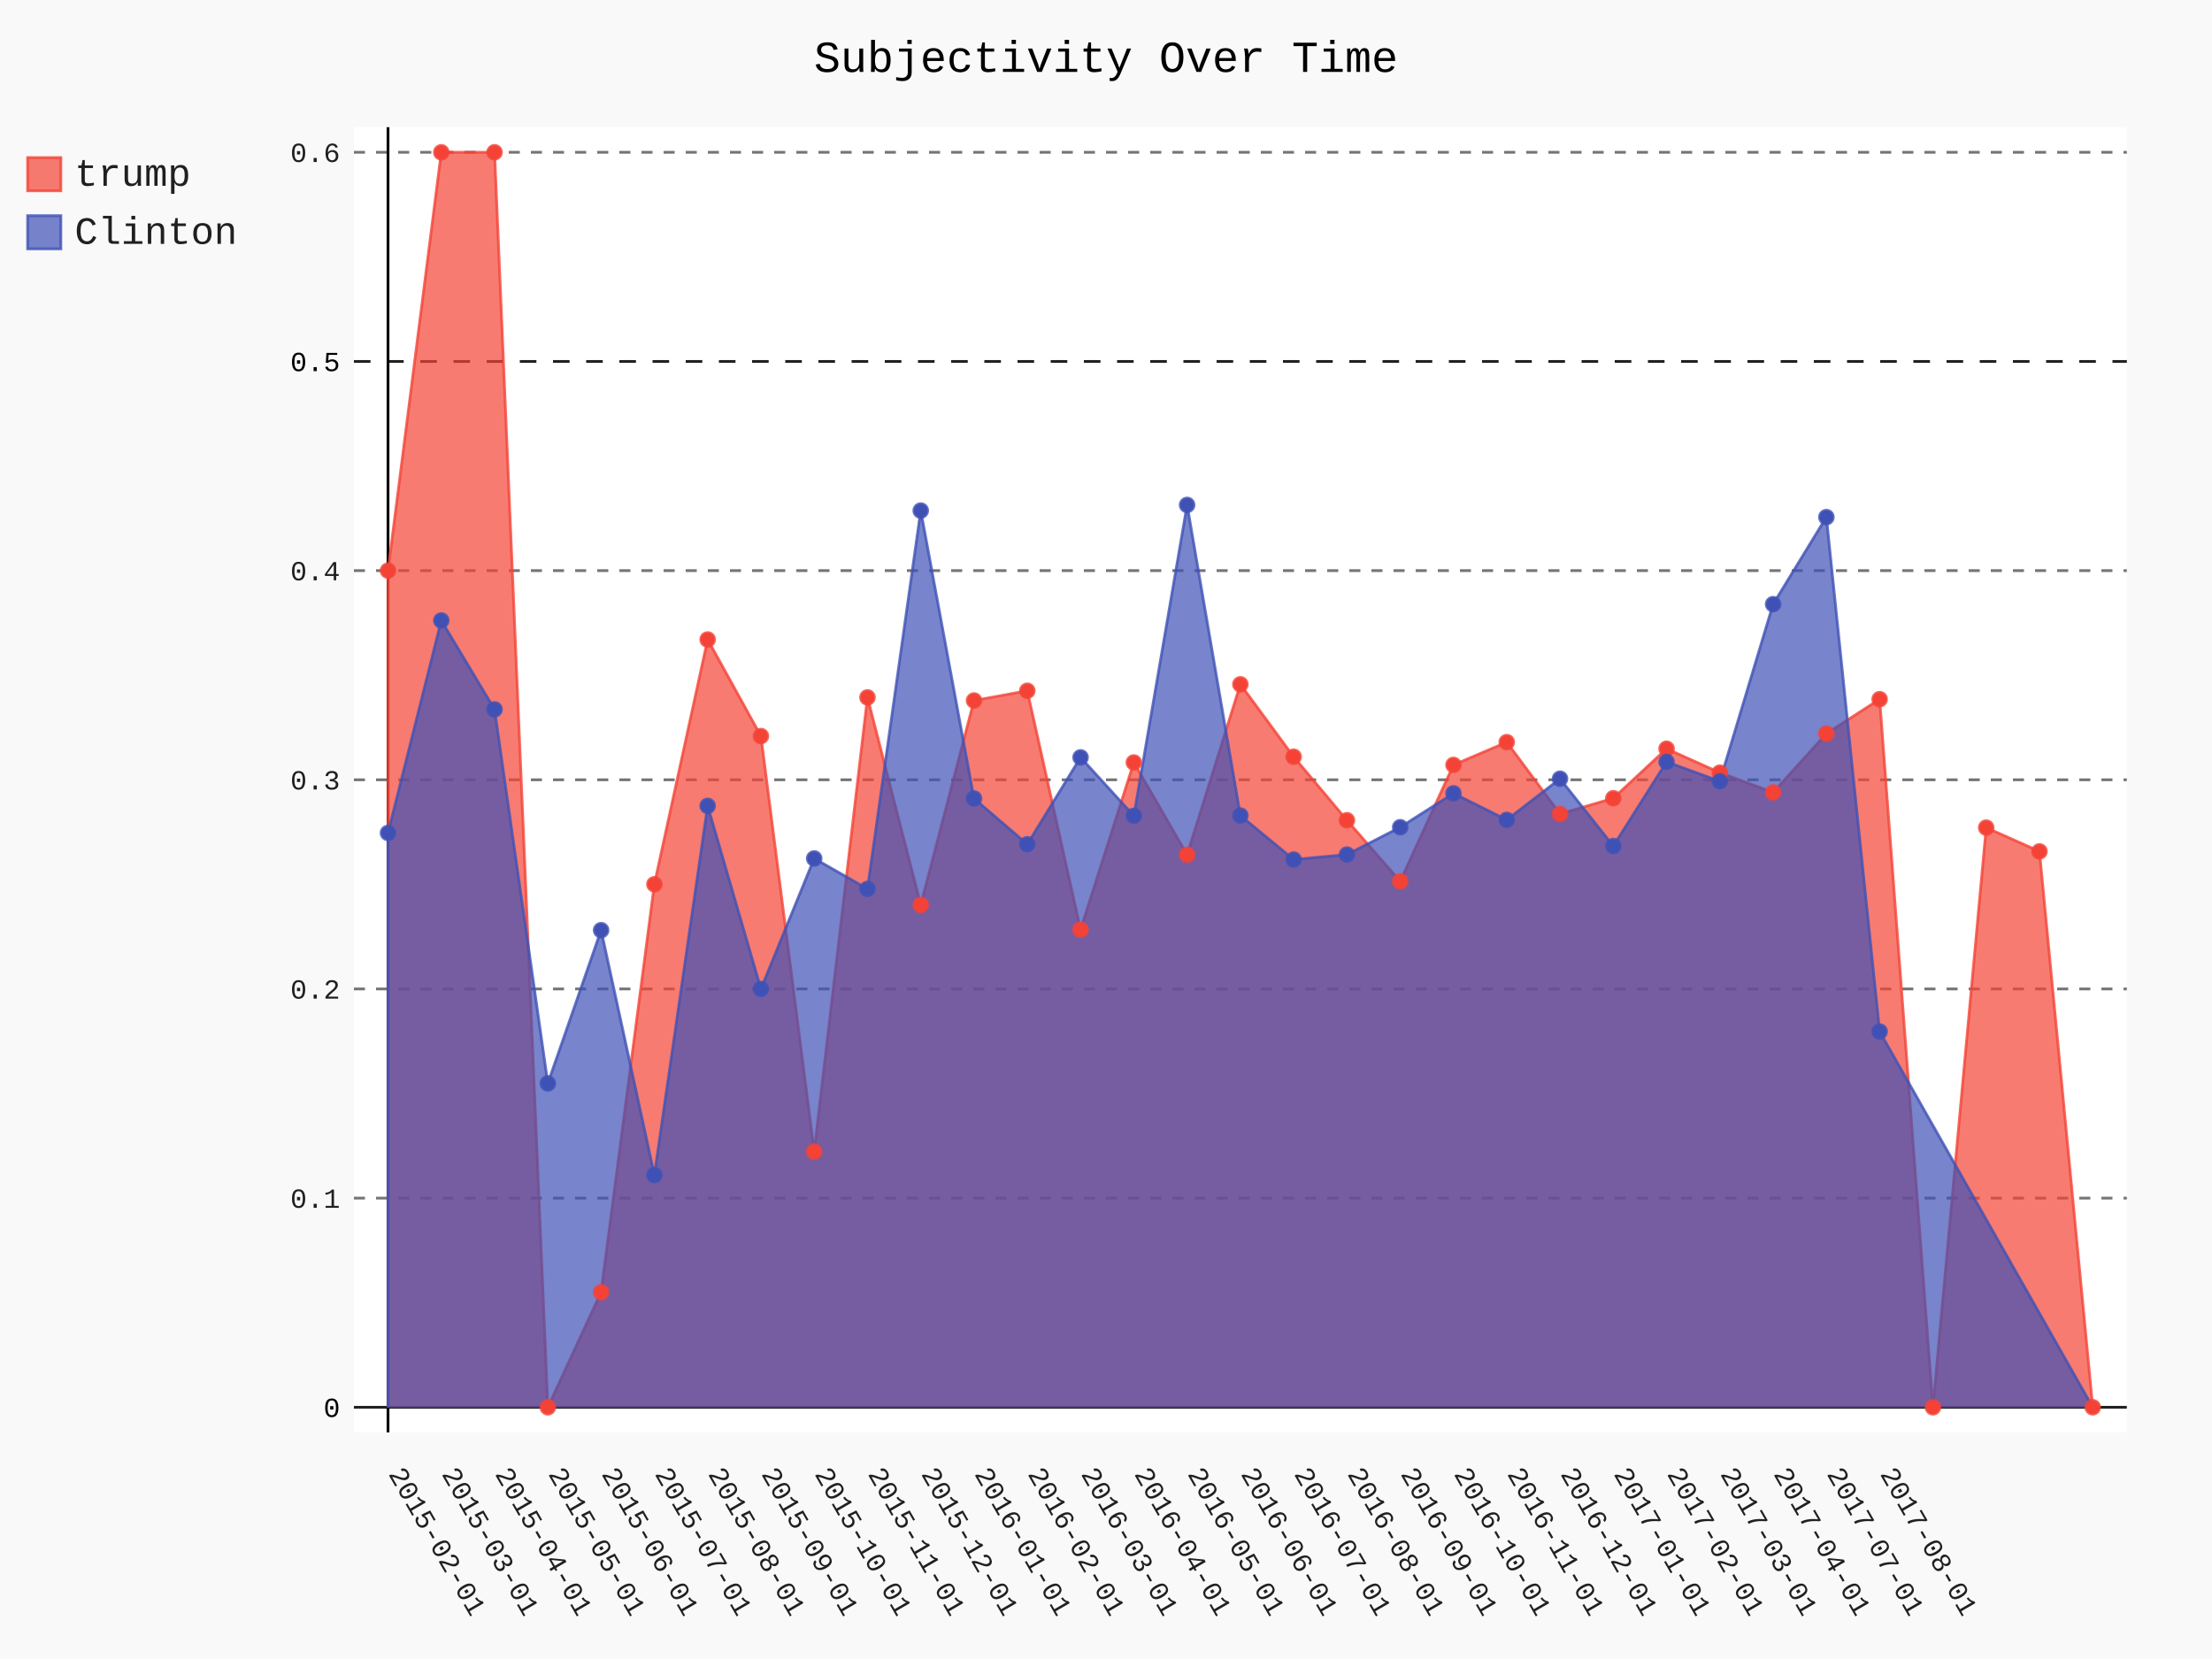
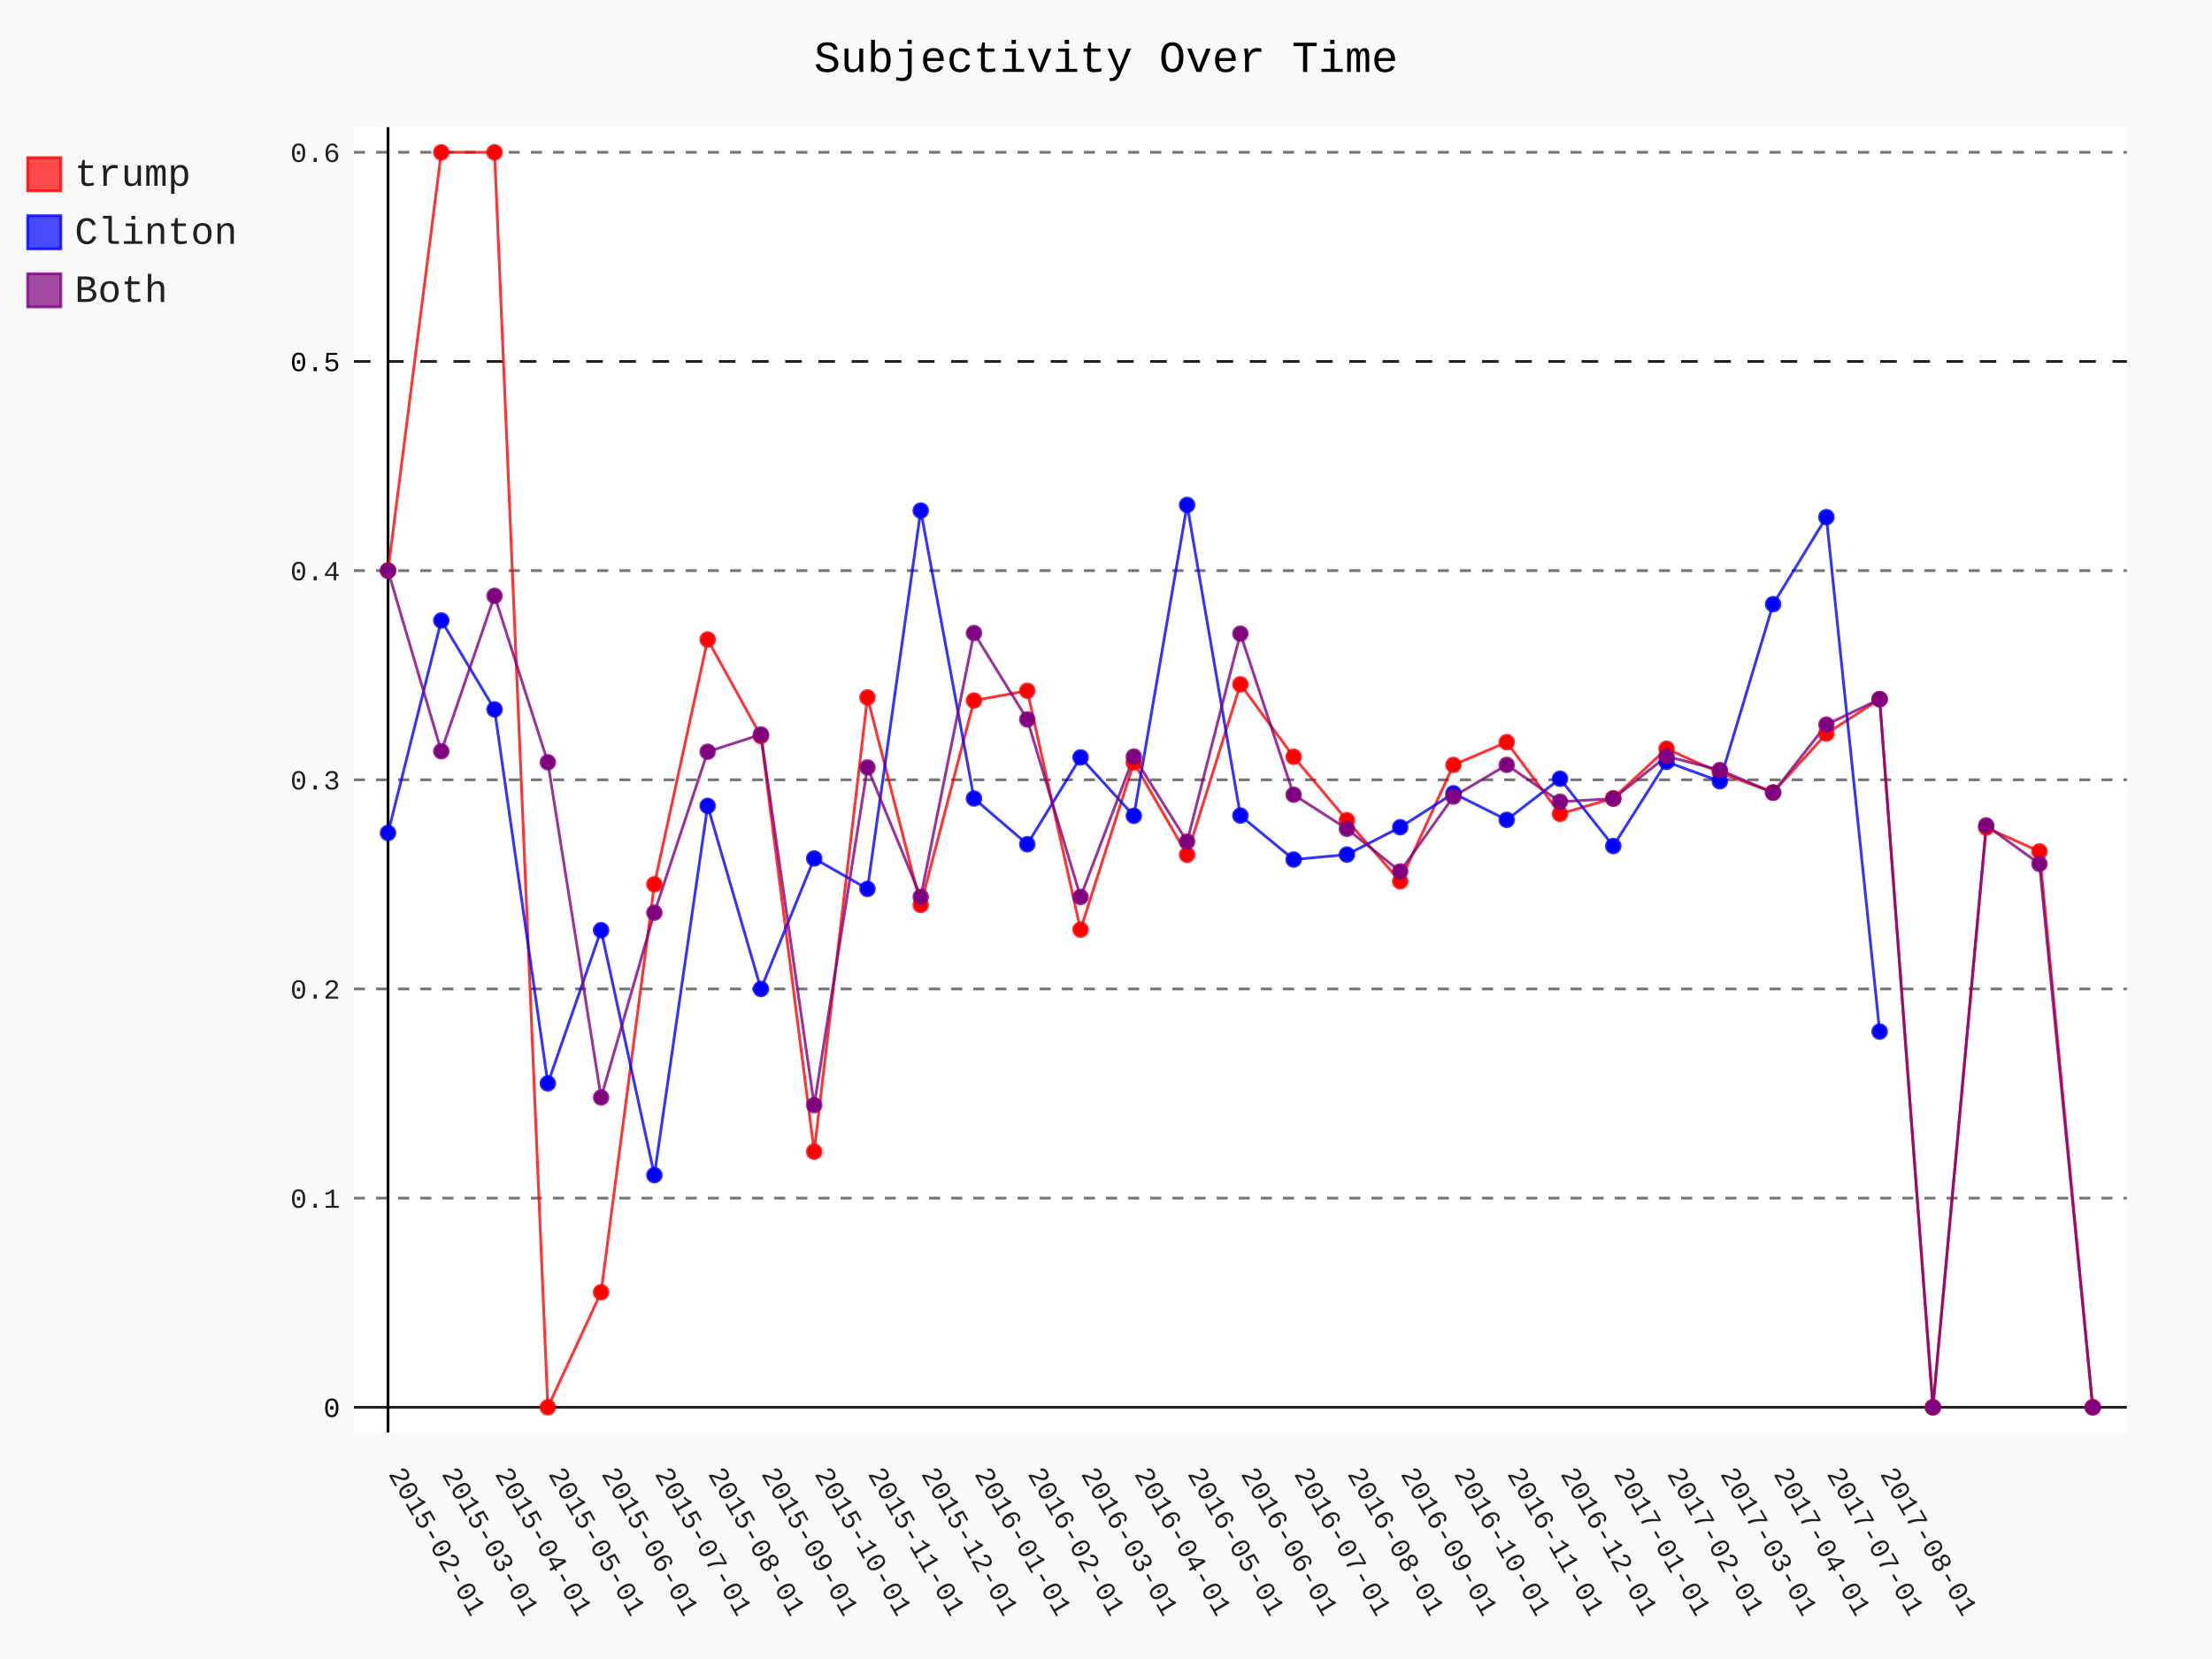
- <svg xmlns="http://www.w3.org/2000/svg" id="chart-e2fc703c-06bc-4de6-8670-482dbd314241" class="pygal-chart" viewBox="0 0 800 600">
+ <svg xmlns="http://www.w3.org/2000/svg" id="chart-bc688941-50dc-416f-be0c-8cd880a7ade4" class="pygal-chart" viewBox="0 0 800 600">
  <defs>
-     <style type="text/css">#chart-e2fc703c-06bc-4de6-8670-482dbd314241{-webkit-user-select:none;-webkit-font-smoothing:antialiased;font-family:Consolas,"Liberation Mono",Menlo,Courier,monospace}#chart-e2fc703c-06bc-4de6-8670-482dbd314241 .title{font-family:Consolas,"Liberation Mono",Menlo,Courier,monospace;font-size:16px}#chart-e2fc703c-06bc-4de6-8670-482dbd314241 .legends .legend text{font-family:Consolas,"Liberation Mono",Menlo,Courier,monospace;font-size:14px}#chart-e2fc703c-06bc-4de6-8670-482dbd314241 .axis text{font-family:Consolas,"Liberation Mono",Menlo,Courier,monospace;font-size:10px}#chart-e2fc703c-06bc-4de6-8670-482dbd314241 .axis text.major{font-family:Consolas,"Liberation Mono",Menlo,Courier,monospace;font-size:10px}#chart-e2fc703c-06bc-4de6-8670-482dbd314241 .text-overlay text.value{font-family:Consolas,"Liberation Mono",Menlo,Courier,monospace;font-size:16px}#chart-e2fc703c-06bc-4de6-8670-482dbd314241 .text-overlay text.label{font-family:Consolas,"Liberation Mono",Menlo,Courier,monospace;font-size:10px}#chart-e2fc703c-06bc-4de6-8670-482dbd314241 .tooltip{font-family:Consolas,"Liberation Mono",Menlo,Courier,monospace;font-size:14px}#chart-e2fc703c-06bc-4de6-8670-482dbd314241 text.no_data{font-family:Consolas,"Liberation Mono",Menlo,Courier,monospace;font-size:64px}
- #chart-e2fc703c-06bc-4de6-8670-482dbd314241{background-color:rgba(249,249,249,1)}#chart-e2fc703c-06bc-4de6-8670-482dbd314241 path,#chart-e2fc703c-06bc-4de6-8670-482dbd314241 line,#chart-e2fc703c-06bc-4de6-8670-482dbd314241 rect,#chart-e2fc703c-06bc-4de6-8670-482dbd314241 circle{-webkit-transition:150ms;-moz-transition:150ms;transition:150ms}#chart-e2fc703c-06bc-4de6-8670-482dbd314241 .graph &gt; .background{fill:rgba(249,249,249,1)}#chart-e2fc703c-06bc-4de6-8670-482dbd314241 .plot &gt; .background{fill:rgba(255,255,255,1)}#chart-e2fc703c-06bc-4de6-8670-482dbd314241 .graph{fill:rgba(0,0,0,.87)}#chart-e2fc703c-06bc-4de6-8670-482dbd314241 text.no_data{fill:rgba(0,0,0,1)}#chart-e2fc703c-06bc-4de6-8670-482dbd314241 .title{fill:rgba(0,0,0,1)}#chart-e2fc703c-06bc-4de6-8670-482dbd314241 .legends .legend text{fill:rgba(0,0,0,.87)}#chart-e2fc703c-06bc-4de6-8670-482dbd314241 .legends .legend:hover text{fill:rgba(0,0,0,1)}#chart-e2fc703c-06bc-4de6-8670-482dbd314241 .axis .line{stroke:rgba(0,0,0,1)}#chart-e2fc703c-06bc-4de6-8670-482dbd314241 .axis .guide.line{stroke:rgba(0,0,0,.54)}#chart-e2fc703c-06bc-4de6-8670-482dbd314241 .axis .major.line{stroke:rgba(0,0,0,.87)}#chart-e2fc703c-06bc-4de6-8670-482dbd314241 .axis text.major{fill:rgba(0,0,0,1)}#chart-e2fc703c-06bc-4de6-8670-482dbd314241 .axis.y .guides:hover .guide.line,#chart-e2fc703c-06bc-4de6-8670-482dbd314241 .line-graph .axis.x .guides:hover .guide.line,#chart-e2fc703c-06bc-4de6-8670-482dbd314241 .stackedline-graph .axis.x .guides:hover .guide.line,#chart-e2fc703c-06bc-4de6-8670-482dbd314241 .xy-graph .axis.x .guides:hover .guide.line{stroke:rgba(0,0,0,1)}#chart-e2fc703c-06bc-4de6-8670-482dbd314241 .axis .guides:hover text{fill:rgba(0,0,0,1)}#chart-e2fc703c-06bc-4de6-8670-482dbd314241 .reactive{fill-opacity:.7;stroke-opacity:.8}#chart-e2fc703c-06bc-4de6-8670-482dbd314241 .ci{stroke:rgba(0,0,0,.87)}#chart-e2fc703c-06bc-4de6-8670-482dbd314241 .reactive.active,#chart-e2fc703c-06bc-4de6-8670-482dbd314241 .active .reactive{fill-opacity:.8;stroke-opacity:.9;stroke-width:4}#chart-e2fc703c-06bc-4de6-8670-482dbd314241 .ci .reactive.active{stroke-width:1.5}#chart-e2fc703c-06bc-4de6-8670-482dbd314241 .series text{fill:rgba(0,0,0,1)}#chart-e2fc703c-06bc-4de6-8670-482dbd314241 .tooltip rect{fill:rgba(255,255,255,1);stroke:rgba(0,0,0,1);-webkit-transition:opacity 150ms;-moz-transition:opacity 150ms;transition:opacity 150ms}#chart-e2fc703c-06bc-4de6-8670-482dbd314241 .tooltip .label{fill:rgba(0,0,0,.87)}#chart-e2fc703c-06bc-4de6-8670-482dbd314241 .tooltip .label{fill:rgba(0,0,0,.87)}#chart-e2fc703c-06bc-4de6-8670-482dbd314241 .tooltip .legend{font-size:.8em;fill:rgba(0,0,0,.54)}#chart-e2fc703c-06bc-4de6-8670-482dbd314241 .tooltip .x_label{font-size:.6em;fill:rgba(0,0,0,1)}#chart-e2fc703c-06bc-4de6-8670-482dbd314241 .tooltip .xlink{font-size:.5em;text-decoration:underline}#chart-e2fc703c-06bc-4de6-8670-482dbd314241 .tooltip .value{font-size:1.5em}#chart-e2fc703c-06bc-4de6-8670-482dbd314241 .bound{font-size:.5em}#chart-e2fc703c-06bc-4de6-8670-482dbd314241 .max-value{font-size:.75em;fill:rgba(0,0,0,.54)}#chart-e2fc703c-06bc-4de6-8670-482dbd314241 .map-element{fill:rgba(255,255,255,1);stroke:rgba(0,0,0,.54) !important}#chart-e2fc703c-06bc-4de6-8670-482dbd314241 .map-element .reactive{fill-opacity:inherit;stroke-opacity:inherit}#chart-e2fc703c-06bc-4de6-8670-482dbd314241 .color-0,#chart-e2fc703c-06bc-4de6-8670-482dbd314241 .color-0 a:visited{stroke:#F44336;fill:#F44336}#chart-e2fc703c-06bc-4de6-8670-482dbd314241 .color-1,#chart-e2fc703c-06bc-4de6-8670-482dbd314241 .color-1 a:visited{stroke:#3F51B5;fill:#3F51B5}#chart-e2fc703c-06bc-4de6-8670-482dbd314241 .text-overlay .color-0 text{fill:black}#chart-e2fc703c-06bc-4de6-8670-482dbd314241 .text-overlay .color-1 text{fill:black}
- #chart-e2fc703c-06bc-4de6-8670-482dbd314241 text.no_data{text-anchor:middle}#chart-e2fc703c-06bc-4de6-8670-482dbd314241 .guide.line{fill:none}#chart-e2fc703c-06bc-4de6-8670-482dbd314241 .centered{text-anchor:middle}#chart-e2fc703c-06bc-4de6-8670-482dbd314241 .title{text-anchor:middle}#chart-e2fc703c-06bc-4de6-8670-482dbd314241 .legends .legend text{fill-opacity:1}#chart-e2fc703c-06bc-4de6-8670-482dbd314241 .axis.x text{text-anchor:middle}#chart-e2fc703c-06bc-4de6-8670-482dbd314241 .axis.x:not(.web) text[transform]{text-anchor:start}#chart-e2fc703c-06bc-4de6-8670-482dbd314241 .axis.x:not(.web) text[transform].backwards{text-anchor:end}#chart-e2fc703c-06bc-4de6-8670-482dbd314241 .axis.y text{text-anchor:end}#chart-e2fc703c-06bc-4de6-8670-482dbd314241 .axis.y text[transform].backwards{text-anchor:start}#chart-e2fc703c-06bc-4de6-8670-482dbd314241 .axis.y2 text{text-anchor:start}#chart-e2fc703c-06bc-4de6-8670-482dbd314241 .axis.y2 text[transform].backwards{text-anchor:end}#chart-e2fc703c-06bc-4de6-8670-482dbd314241 .axis .guide.line{stroke-dasharray:4,4}#chart-e2fc703c-06bc-4de6-8670-482dbd314241 .axis .major.guide.line{stroke-dasharray:6,6}#chart-e2fc703c-06bc-4de6-8670-482dbd314241 .horizontal .axis.y .guide.line,#chart-e2fc703c-06bc-4de6-8670-482dbd314241 .horizontal .axis.y2 .guide.line,#chart-e2fc703c-06bc-4de6-8670-482dbd314241 .vertical .axis.x .guide.line{opacity:0}#chart-e2fc703c-06bc-4de6-8670-482dbd314241 .horizontal .axis.always_show .guide.line,#chart-e2fc703c-06bc-4de6-8670-482dbd314241 .vertical .axis.always_show .guide.line{opacity:1 !important}#chart-e2fc703c-06bc-4de6-8670-482dbd314241 .axis.y .guides:hover .guide.line,#chart-e2fc703c-06bc-4de6-8670-482dbd314241 .axis.y2 .guides:hover .guide.line,#chart-e2fc703c-06bc-4de6-8670-482dbd314241 .axis.x .guides:hover .guide.line{opacity:1}#chart-e2fc703c-06bc-4de6-8670-482dbd314241 .axis .guides:hover text{opacity:1}#chart-e2fc703c-06bc-4de6-8670-482dbd314241 .nofill{fill:none}#chart-e2fc703c-06bc-4de6-8670-482dbd314241 .subtle-fill{fill-opacity:.2}#chart-e2fc703c-06bc-4de6-8670-482dbd314241 .dot{stroke-width:1px;fill-opacity:1}#chart-e2fc703c-06bc-4de6-8670-482dbd314241 .dot.active{stroke-width:5px}#chart-e2fc703c-06bc-4de6-8670-482dbd314241 .dot.negative{fill:transparent}#chart-e2fc703c-06bc-4de6-8670-482dbd314241 text,#chart-e2fc703c-06bc-4de6-8670-482dbd314241 tspan{stroke:none !important}#chart-e2fc703c-06bc-4de6-8670-482dbd314241 .series text.active{opacity:1}#chart-e2fc703c-06bc-4de6-8670-482dbd314241 .tooltip rect{fill-opacity:.95;stroke-width:.5}#chart-e2fc703c-06bc-4de6-8670-482dbd314241 .tooltip text{fill-opacity:1}#chart-e2fc703c-06bc-4de6-8670-482dbd314241 .showable{visibility:hidden}#chart-e2fc703c-06bc-4de6-8670-482dbd314241 .showable.shown{visibility:visible}#chart-e2fc703c-06bc-4de6-8670-482dbd314241 .gauge-background{fill:rgba(229,229,229,1);stroke:none}#chart-e2fc703c-06bc-4de6-8670-482dbd314241 .bg-lines{stroke:rgba(249,249,249,1);stroke-width:2px}</style>
+     <style type="text/css">#chart-bc688941-50dc-416f-be0c-8cd880a7ade4{-webkit-user-select:none;-webkit-font-smoothing:antialiased;font-family:Consolas,"Liberation Mono",Menlo,Courier,monospace}#chart-bc688941-50dc-416f-be0c-8cd880a7ade4 .title{font-family:Consolas,"Liberation Mono",Menlo,Courier,monospace;font-size:16px}#chart-bc688941-50dc-416f-be0c-8cd880a7ade4 .legends .legend text{font-family:Consolas,"Liberation Mono",Menlo,Courier,monospace;font-size:14px}#chart-bc688941-50dc-416f-be0c-8cd880a7ade4 .axis text{font-family:Consolas,"Liberation Mono",Menlo,Courier,monospace;font-size:10px}#chart-bc688941-50dc-416f-be0c-8cd880a7ade4 .axis text.major{font-family:Consolas,"Liberation Mono",Menlo,Courier,monospace;font-size:10px}#chart-bc688941-50dc-416f-be0c-8cd880a7ade4 .text-overlay text.value{font-family:Consolas,"Liberation Mono",Menlo,Courier,monospace;font-size:16px}#chart-bc688941-50dc-416f-be0c-8cd880a7ade4 .text-overlay text.label{font-family:Consolas,"Liberation Mono",Menlo,Courier,monospace;font-size:10px}#chart-bc688941-50dc-416f-be0c-8cd880a7ade4 .tooltip{font-family:Consolas,"Liberation Mono",Menlo,Courier,monospace;font-size:14px}#chart-bc688941-50dc-416f-be0c-8cd880a7ade4 text.no_data{font-family:Consolas,"Liberation Mono",Menlo,Courier,monospace;font-size:64px}
+ #chart-bc688941-50dc-416f-be0c-8cd880a7ade4{background-color:rgba(249,249,249,1)}#chart-bc688941-50dc-416f-be0c-8cd880a7ade4 path,#chart-bc688941-50dc-416f-be0c-8cd880a7ade4 line,#chart-bc688941-50dc-416f-be0c-8cd880a7ade4 rect,#chart-bc688941-50dc-416f-be0c-8cd880a7ade4 circle{-webkit-transition:150ms;-moz-transition:150ms;transition:150ms}#chart-bc688941-50dc-416f-be0c-8cd880a7ade4 .graph &gt; .background{fill:rgba(249,249,249,1)}#chart-bc688941-50dc-416f-be0c-8cd880a7ade4 .plot &gt; .background{fill:rgba(255,255,255,1)}#chart-bc688941-50dc-416f-be0c-8cd880a7ade4 .graph{fill:rgba(0,0,0,.87)}#chart-bc688941-50dc-416f-be0c-8cd880a7ade4 text.no_data{fill:rgba(0,0,0,1)}#chart-bc688941-50dc-416f-be0c-8cd880a7ade4 .title{fill:rgba(0,0,0,1)}#chart-bc688941-50dc-416f-be0c-8cd880a7ade4 .legends .legend text{fill:rgba(0,0,0,.87)}#chart-bc688941-50dc-416f-be0c-8cd880a7ade4 .legends .legend:hover text{fill:rgba(0,0,0,1)}#chart-bc688941-50dc-416f-be0c-8cd880a7ade4 .axis .line{stroke:rgba(0,0,0,1)}#chart-bc688941-50dc-416f-be0c-8cd880a7ade4 .axis .guide.line{stroke:rgba(0,0,0,.54)}#chart-bc688941-50dc-416f-be0c-8cd880a7ade4 .axis .major.line{stroke:rgba(0,0,0,.87)}#chart-bc688941-50dc-416f-be0c-8cd880a7ade4 .axis text.major{fill:rgba(0,0,0,1)}#chart-bc688941-50dc-416f-be0c-8cd880a7ade4 .axis.y .guides:hover .guide.line,#chart-bc688941-50dc-416f-be0c-8cd880a7ade4 .line-graph .axis.x .guides:hover .guide.line,#chart-bc688941-50dc-416f-be0c-8cd880a7ade4 .stackedline-graph .axis.x .guides:hover .guide.line,#chart-bc688941-50dc-416f-be0c-8cd880a7ade4 .xy-graph .axis.x .guides:hover .guide.line{stroke:rgba(0,0,0,1)}#chart-bc688941-50dc-416f-be0c-8cd880a7ade4 .axis .guides:hover text{fill:rgba(0,0,0,1)}#chart-bc688941-50dc-416f-be0c-8cd880a7ade4 .reactive{fill-opacity:.7;stroke-opacity:.8}#chart-bc688941-50dc-416f-be0c-8cd880a7ade4 .ci{stroke:rgba(0,0,0,.87)}#chart-bc688941-50dc-416f-be0c-8cd880a7ade4 .reactive.active,#chart-bc688941-50dc-416f-be0c-8cd880a7ade4 .active .reactive{fill-opacity:.8;stroke-opacity:.9;stroke-width:4}#chart-bc688941-50dc-416f-be0c-8cd880a7ade4 .ci .reactive.active{stroke-width:1.5}#chart-bc688941-50dc-416f-be0c-8cd880a7ade4 .series text{fill:rgba(0,0,0,1)}#chart-bc688941-50dc-416f-be0c-8cd880a7ade4 .tooltip rect{fill:rgba(255,255,255,1);stroke:rgba(0,0,0,1);-webkit-transition:opacity 150ms;-moz-transition:opacity 150ms;transition:opacity 150ms}#chart-bc688941-50dc-416f-be0c-8cd880a7ade4 .tooltip .label{fill:rgba(0,0,0,.87)}#chart-bc688941-50dc-416f-be0c-8cd880a7ade4 .tooltip .label{fill:rgba(0,0,0,.87)}#chart-bc688941-50dc-416f-be0c-8cd880a7ade4 .tooltip .legend{font-size:.8em;fill:rgba(0,0,0,.54)}#chart-bc688941-50dc-416f-be0c-8cd880a7ade4 .tooltip .x_label{font-size:.6em;fill:rgba(0,0,0,1)}#chart-bc688941-50dc-416f-be0c-8cd880a7ade4 .tooltip .xlink{font-size:.5em;text-decoration:underline}#chart-bc688941-50dc-416f-be0c-8cd880a7ade4 .tooltip .value{font-size:1.5em}#chart-bc688941-50dc-416f-be0c-8cd880a7ade4 .bound{font-size:.5em}#chart-bc688941-50dc-416f-be0c-8cd880a7ade4 .max-value{font-size:.75em;fill:rgba(0,0,0,.54)}#chart-bc688941-50dc-416f-be0c-8cd880a7ade4 .map-element{fill:rgba(255,255,255,1);stroke:rgba(0,0,0,.54) !important}#chart-bc688941-50dc-416f-be0c-8cd880a7ade4 .map-element .reactive{fill-opacity:inherit;stroke-opacity:inherit}#chart-bc688941-50dc-416f-be0c-8cd880a7ade4 .color-0,#chart-bc688941-50dc-416f-be0c-8cd880a7ade4 .color-0 a:visited{stroke:red;fill:red}#chart-bc688941-50dc-416f-be0c-8cd880a7ade4 .color-1,#chart-bc688941-50dc-416f-be0c-8cd880a7ade4 .color-1 a:visited{stroke:blue;fill:blue}#chart-bc688941-50dc-416f-be0c-8cd880a7ade4 .color-2,#chart-bc688941-50dc-416f-be0c-8cd880a7ade4 .color-2 a:visited{stroke:purple;fill:purple}#chart-bc688941-50dc-416f-be0c-8cd880a7ade4 .text-overlay .color-0 text{fill:white}#chart-bc688941-50dc-416f-be0c-8cd880a7ade4 .text-overlay .color-1 text{fill:white}#chart-bc688941-50dc-416f-be0c-8cd880a7ade4 .text-overlay .color-2 text{fill:white}
+ #chart-bc688941-50dc-416f-be0c-8cd880a7ade4 text.no_data{text-anchor:middle}#chart-bc688941-50dc-416f-be0c-8cd880a7ade4 .guide.line{fill:none}#chart-bc688941-50dc-416f-be0c-8cd880a7ade4 .centered{text-anchor:middle}#chart-bc688941-50dc-416f-be0c-8cd880a7ade4 .title{text-anchor:middle}#chart-bc688941-50dc-416f-be0c-8cd880a7ade4 .legends .legend text{fill-opacity:1}#chart-bc688941-50dc-416f-be0c-8cd880a7ade4 .axis.x text{text-anchor:middle}#chart-bc688941-50dc-416f-be0c-8cd880a7ade4 .axis.x:not(.web) text[transform]{text-anchor:start}#chart-bc688941-50dc-416f-be0c-8cd880a7ade4 .axis.x:not(.web) text[transform].backwards{text-anchor:end}#chart-bc688941-50dc-416f-be0c-8cd880a7ade4 .axis.y text{text-anchor:end}#chart-bc688941-50dc-416f-be0c-8cd880a7ade4 .axis.y text[transform].backwards{text-anchor:start}#chart-bc688941-50dc-416f-be0c-8cd880a7ade4 .axis.y2 text{text-anchor:start}#chart-bc688941-50dc-416f-be0c-8cd880a7ade4 .axis.y2 text[transform].backwards{text-anchor:end}#chart-bc688941-50dc-416f-be0c-8cd880a7ade4 .axis .guide.line{stroke-dasharray:4,4}#chart-bc688941-50dc-416f-be0c-8cd880a7ade4 .axis .major.guide.line{stroke-dasharray:6,6}#chart-bc688941-50dc-416f-be0c-8cd880a7ade4 .horizontal .axis.y .guide.line,#chart-bc688941-50dc-416f-be0c-8cd880a7ade4 .horizontal .axis.y2 .guide.line,#chart-bc688941-50dc-416f-be0c-8cd880a7ade4 .vertical .axis.x .guide.line{opacity:0}#chart-bc688941-50dc-416f-be0c-8cd880a7ade4 .horizontal .axis.always_show .guide.line,#chart-bc688941-50dc-416f-be0c-8cd880a7ade4 .vertical .axis.always_show .guide.line{opacity:1 !important}#chart-bc688941-50dc-416f-be0c-8cd880a7ade4 .axis.y .guides:hover .guide.line,#chart-bc688941-50dc-416f-be0c-8cd880a7ade4 .axis.y2 .guides:hover .guide.line,#chart-bc688941-50dc-416f-be0c-8cd880a7ade4 .axis.x .guides:hover .guide.line{opacity:1}#chart-bc688941-50dc-416f-be0c-8cd880a7ade4 .axis .guides:hover text{opacity:1}#chart-bc688941-50dc-416f-be0c-8cd880a7ade4 .nofill{fill:none}#chart-bc688941-50dc-416f-be0c-8cd880a7ade4 .subtle-fill{fill-opacity:.2}#chart-bc688941-50dc-416f-be0c-8cd880a7ade4 .dot{stroke-width:1px;fill-opacity:1}#chart-bc688941-50dc-416f-be0c-8cd880a7ade4 .dot.active{stroke-width:5px}#chart-bc688941-50dc-416f-be0c-8cd880a7ade4 .dot.negative{fill:transparent}#chart-bc688941-50dc-416f-be0c-8cd880a7ade4 text,#chart-bc688941-50dc-416f-be0c-8cd880a7ade4 tspan{stroke:none !important}#chart-bc688941-50dc-416f-be0c-8cd880a7ade4 .series text.active{opacity:1}#chart-bc688941-50dc-416f-be0c-8cd880a7ade4 .tooltip rect{fill-opacity:.95;stroke-width:.5}#chart-bc688941-50dc-416f-be0c-8cd880a7ade4 .tooltip text{fill-opacity:1}#chart-bc688941-50dc-416f-be0c-8cd880a7ade4 .showable{visibility:hidden}#chart-bc688941-50dc-416f-be0c-8cd880a7ade4 .showable.shown{visibility:visible}#chart-bc688941-50dc-416f-be0c-8cd880a7ade4 .gauge-background{fill:rgba(229,229,229,1);stroke:none}#chart-bc688941-50dc-416f-be0c-8cd880a7ade4 .bg-lines{stroke:rgba(249,249,249,1);stroke-width:2px}</style>
  </defs>
  <g class="graph line-graph vertical">
    <rect class="background" height="600" width="800" x="0" y="0" />
    <g class="plot" transform="translate(128, 46)">
      <rect class="background" height="472.038" width="641.2" x="0" y="0" />
      <g class="axis y always_show">
        <g class="guides">
          <path class="axis major line" d="M0 462.961 h641.2" />
          <text class="major" x="-5" y="466.461">0</text>
        </g>
        <g class="guides">
          <path class="guide line" d="M0 387.314 h641.2" />
          <text class="" x="-5" y="390.814">0.1</text>
        </g>
        <g class="guides">
          <path class="guide line" d="M0 311.666 h641.2" />
          <text class="" x="-5" y="315.166">0.2</text>
        </g>
        <g class="guides">
          <path class="guide line" d="M0 236.019 h641.2" />
          <text class="" x="-5" y="239.519">0.3</text>
        </g>
        <g class="guides">
          <path class="guide line" d="M0 160.372 h641.2" />
          <text class="" x="-5" y="163.872">0.4</text>
        </g>
        <g class="guides">
          <path class="major guide line" d="M0 84.725 h641.2" />
          <text class="major" x="-5" y="88.225">0.5</text>
        </g>
        <g class="guides">
          <path class="guide line" d="M0 9.078 h641.2" />
          <text class="" x="-5" y="12.578">0.6</text>
        </g>
      </g>
      <g class="axis x">
        <g class="guides">
          <path class="line" d="M12.331 0 v472.038" />
          <text class="" x="12.331" y="487.038" transform="rotate(60 12.33077 487.0385)">2015-02-01</text>
        </g>
        <g class="guides">
          <path class="guide line" d="M31.598 0 v472.038" />
          <text class="" x="31.598" y="487.038" transform="rotate(60 31.5976 487.0385)">2015-03-01</text>
        </g>
        <g class="guides">
          <path class="guide line" d="M50.864 0 v472.038" />
          <text class="" x="50.864" y="487.038" transform="rotate(60 50.86442 487.0385)">2015-04-01</text>
        </g>
        <g class="guides">
          <path class="guide line" d="M70.131 0 v472.038" />
          <text class="" x="70.131" y="487.038" transform="rotate(60 70.13125 487.0385)">2015-05-01</text>
        </g>
        <g class="guides">
          <path class="guide line" d="M89.398 0 v472.038" />
          <text class="" x="89.398" y="487.038" transform="rotate(60 89.39808 487.0385)">2015-06-01</text>
        </g>
        <g class="guides">
          <path class="guide line" d="M108.665 0 v472.038" />
          <text class="" x="108.665" y="487.038" transform="rotate(60 108.6649 487.0385)">2015-07-01</text>
        </g>
        <g class="guides">
          <path class="guide line" d="M127.932 0 v472.038" />
          <text class="" x="127.932" y="487.038" transform="rotate(60 127.9317 487.0385)">2015-08-01</text>
        </g>
        <g class="guides">
          <path class="guide line" d="M147.199 0 v472.038" />
          <text class="" x="147.199" y="487.038" transform="rotate(60 147.1986 487.0385)">2015-09-01</text>
        </g>
        <g class="guides">
          <path class="guide line" d="M166.465 0 v472.038" />
          <text class="" x="166.465" y="487.038" transform="rotate(60 166.4654 487.0385)">2015-10-01</text>
        </g>
        <g class="guides">
          <path class="guide line" d="M185.732 0 v472.038" />
          <text class="" x="185.732" y="487.038" transform="rotate(60 185.7322 487.0385)">2015-11-01</text>
        </g>
        <g class="guides">
          <path class="guide line" d="M204.999 0 v472.038" />
          <text class="" x="204.999" y="487.038" transform="rotate(60 204.999 487.0385)">2015-12-01</text>
        </g>
        <g class="guides">
          <path class="guide line" d="M224.266 0 v472.038" />
          <text class="" x="224.266" y="487.038" transform="rotate(60 224.2659 487.0385)">2016-01-01</text>
        </g>
        <g class="guides">
          <path class="guide line" d="M243.533 0 v472.038" />
          <text class="" x="243.533" y="487.038" transform="rotate(60 243.5327 487.0385)">2016-02-01</text>
        </g>
        <g class="guides">
          <path class="guide line" d="M262.8 0 v472.038" />
          <text class="" x="262.8" y="487.038" transform="rotate(60 262.7995 487.0385)">2016-03-01</text>
        </g>
        <g class="guides">
          <path class="guide line" d="M282.066 0 v472.038" />
          <text class="" x="282.066" y="487.038" transform="rotate(60 282.0663 487.0385)">2016-04-01</text>
        </g>
        <g class="guides">
          <path class="guide line" d="M301.333 0 v472.038" />
          <text class="" x="301.333" y="487.038" transform="rotate(60 301.3332 487.0385)">2016-05-01</text>
        </g>
        <g class="guides">
          <path class="guide line" d="M320.6 0 v472.038" />
          <text class="" x="320.6" y="487.038" transform="rotate(60 320.6 487.0385)">2016-06-01</text>
        </g>
        <g class="guides">
          <path class="guide line" d="M339.867 0 v472.038" />
          <text class="" x="339.867" y="487.038" transform="rotate(60 339.8668 487.0385)">2016-07-01</text>
        </g>
        <g class="guides">
          <path class="guide line" d="M359.134 0 v472.038" />
          <text class="" x="359.134" y="487.038" transform="rotate(60 359.1337 487.0385)">2016-08-01</text>
        </g>
        <g class="guides">
          <path class="guide line" d="M378.4 0 v472.038" />
          <text class="" x="378.4" y="487.038" transform="rotate(60 378.4005 487.0385)">2016-09-01</text>
        </g>
        <g class="guides">
          <path class="guide line" d="M397.667 0 v472.038" />
          <text class="" x="397.667" y="487.038" transform="rotate(60 397.6673 487.0385)">2016-10-01</text>
        </g>
        <g class="guides">
          <path class="guide line" d="M416.934 0 v472.038" />
          <text class="" x="416.934" y="487.038" transform="rotate(60 416.9341 487.0385)">2016-11-01</text>
        </g>
        <g class="guides">
          <path class="guide line" d="M436.201 0 v472.038" />
          <text class="" x="436.201" y="487.038" transform="rotate(60 436.201 487.0385)">2016-12-01</text>
        </g>
        <g class="guides">
          <path class="guide line" d="M455.468 0 v472.038" />
          <text class="" x="455.468" y="487.038" transform="rotate(60 455.4678 487.0385)">2017-01-01</text>
        </g>
        <g class="guides">
          <path class="guide line" d="M474.735 0 v472.038" />
          <text class="" x="474.735" y="487.038" transform="rotate(60 474.7346 487.0385)">2017-02-01</text>
        </g>
        <g class="guides">
          <path class="guide line" d="M494.001 0 v472.038" />
          <text class="" x="494.001" y="487.038" transform="rotate(60 494.0014 487.0385)">2017-03-01</text>
        </g>
        <g class="guides">
          <path class="guide line" d="M513.268 0 v472.038" />
          <text class="" x="513.268" y="487.038" transform="rotate(60 513.2683 487.0385)">2017-04-01</text>
        </g>
        <g class="guides">
          <path class="guide line" d="M532.535 0 v472.038" />
          <text class="" x="532.535" y="487.038" transform="rotate(60 532.5351 487.0385)">2017-07-01</text>
        </g>
        <g class="guides">
          <path class="guide line" d="M551.802 0 v472.038" />
          <text class="" x="551.802" y="487.038" transform="rotate(60 551.8019 487.0385)">2017-08-01</text>
        </g>
      </g>
      <g class="series serie-0 color-0">
-         <path class="line reactive" d="M12.331 462.961 L12.331 160.372 31.598 9.078 50.864 9.078 70.131 462.961 89.398 421.355 108.665 273.806 127.932 185.288 147.199 220.217 166.465 370.503 185.732 206.225 204.999 281.281 224.266 207.346 243.533 203.825 262.8 290.218 282.066 229.76 301.333 263.129 320.6 201.497 339.867 227.697 359.134 250.654 378.4 272.743 397.667 230.639 416.934 222.415 436.201 248.361 455.468 242.693 474.735 224.792 494.001 233.451 513.268 240.586 532.535 219.327 551.802 206.864 571.069 462.961 590.336 253.322 609.602 261.922 628.869 462.961 628.869 462.961" />
+         <path class="line reactive nofill" d="M12.331 160.372 L31.598 9.078 50.864 9.078 70.131 462.961 89.398 421.355 108.665 273.806 127.932 185.288 147.199 220.217 166.465 370.503 185.732 206.225 204.999 281.281 224.266 207.346 243.533 203.825 262.8 290.218 282.066 229.76 301.333 263.129 320.6 201.497 339.867 227.697 359.134 250.654 378.4 272.743 397.667 230.639 416.934 222.415 436.201 248.361 455.468 242.693 474.735 224.792 494.001 233.451 513.268 240.586 532.535 219.327 551.802 206.864 571.069 462.961 590.336 253.322 609.602 261.922 628.869 462.961" />
      </g>
      <g class="series serie-1 color-1">
-         <path class="line reactive" d="M12.331 462.961 L12.331 255.245 31.598 178.408 50.864 210.564 70.131 345.827 89.398 290.419 108.665 379.004 127.932 245.45 147.199 311.666 166.465 264.477 185.732 275.474 204.999 138.665 224.266 242.782 243.533 259.334 262.8 227.919 282.066 249.051 301.333 136.618 320.6 248.96 339.867 264.864 359.134 263.065 378.4 253.181 397.667 240.912 416.934 250.516 436.201 235.637 455.468 259.98 474.735 229.536 494.001 236.554 513.268 172.509 532.535 141.03 551.802 327.076 628.869 462.961" />
+         <path class="line reactive nofill" d="M12.331 255.245 L31.598 178.408 50.864 210.564 70.131 345.827 89.398 290.419 108.665 379.004 127.932 245.45 147.199 311.666 166.465 264.477 185.732 275.474 204.999 138.665 224.266 242.782 243.533 259.334 262.8 227.919 282.066 249.051 301.333 136.618 320.6 248.96 339.867 264.864 359.134 263.065 378.4 253.181 397.667 240.912 416.934 250.516 436.201 235.637 455.468 259.98 474.735 229.536 494.001 236.554 513.268 172.509 532.535 141.03 551.802 327.076" />
+       </g>
+       <g class="series serie-2 color-2">
+         <path class="line reactive nofill" d="M12.331 160.372 L31.598 225.705 50.864 169.496 70.131 229.685 89.398 350.911 108.665 284.085 127.932 225.876 147.199 219.637 166.465 353.693 185.732 231.552 204.999 278.356 224.266 182.948 243.533 214.185 262.8 278.384 282.066 227.622 301.333 258.387 320.6 183.171 339.867 241.417 359.134 253.763 378.4 269.166 397.667 242.095 416.934 230.633 436.201 243.926 455.468 242.854 474.735 227.542 494.001 232.497 513.268 240.674 532.535 216.08 551.802 206.864 571.069 462.961 590.336 252.507 609.602 266.453 628.869 462.961" />
      </g>
    </g>
    <g class="titles">
      <text class="title plot_title" x="400.0" y="26">Subjectivity Over Time</text>
    </g>
    <g class="plot overlay" transform="translate(128, 46)">
      <g class="series serie-0 color-0">
        <g class="dots">
          <circle class="dot reactive tooltip-trigger" cx="12.331" cy="160.372" r="2.5" />
        </g>
        <g class="dots">
          <circle class="dot reactive tooltip-trigger" cx="31.598" cy="9.078" r="2.5" />
        </g>
        <g class="dots">
          <circle class="dot reactive tooltip-trigger" cx="50.864" cy="9.078" r="2.5" />
        </g>
        <g class="dots">
          <circle class="dot reactive tooltip-trigger" cx="70.131" cy="462.961" r="2.5" />
        </g>
        <g class="dots">
          <circle class="dot reactive tooltip-trigger" cx="89.398" cy="421.355" r="2.5" />
        </g>
        <g class="dots">
          <circle class="dot reactive tooltip-trigger" cx="108.665" cy="273.806" r="2.5" />
        </g>
        <g class="dots">
          <circle class="dot reactive tooltip-trigger" cx="127.932" cy="185.288" r="2.5" />
        </g>
        <g class="dots">
          <circle class="dot reactive tooltip-trigger" cx="147.199" cy="220.217" r="2.5" />
        </g>
        <g class="dots">
          <circle class="dot reactive tooltip-trigger" cx="166.465" cy="370.503" r="2.5" />
        </g>
        <g class="dots">
          <circle class="dot reactive tooltip-trigger" cx="185.732" cy="206.225" r="2.5" />
        </g>
        <g class="dots">
          <circle class="dot reactive tooltip-trigger" cx="204.999" cy="281.281" r="2.5" />
        </g>
        <g class="dots">
          <circle class="dot reactive tooltip-trigger" cx="224.266" cy="207.346" r="2.5" />
        </g>
        <g class="dots">
          <circle class="dot reactive tooltip-trigger" cx="243.533" cy="203.825" r="2.5" />
        </g>
        <g class="dots">
          <circle class="dot reactive tooltip-trigger" cx="262.8" cy="290.218" r="2.5" />
        </g>
        <g class="dots">
          <circle class="dot reactive tooltip-trigger" cx="282.066" cy="229.76" r="2.5" />
        </g>
        <g class="dots">
          <circle class="dot reactive tooltip-trigger" cx="301.333" cy="263.129" r="2.5" />
        </g>
        <g class="dots">
          <circle class="dot reactive tooltip-trigger" cx="320.6" cy="201.497" r="2.5" />
        </g>
        <g class="dots">
          <circle class="dot reactive tooltip-trigger" cx="339.867" cy="227.697" r="2.5" />
        </g>
        <g class="dots">
          <circle class="dot reactive tooltip-trigger" cx="359.134" cy="250.654" r="2.5" />
        </g>
        <g class="dots">
          <circle class="dot reactive tooltip-trigger" cx="378.4" cy="272.743" r="2.5" />
        </g>
        <g class="dots">
          <circle class="dot reactive tooltip-trigger" cx="397.667" cy="230.639" r="2.5" />
        </g>
        <g class="dots">
          <circle class="dot reactive tooltip-trigger" cx="416.934" cy="222.415" r="2.5" />
        </g>
        <g class="dots">
          <circle class="dot reactive tooltip-trigger" cx="436.201" cy="248.361" r="2.5" />
        </g>
        <g class="dots">
          <circle class="dot reactive tooltip-trigger" cx="455.468" cy="242.693" r="2.5" />
        </g>
        <g class="dots">
          <circle class="dot reactive tooltip-trigger" cx="474.735" cy="224.792" r="2.5" />
        </g>
        <g class="dots">
          <circle class="dot reactive tooltip-trigger" cx="494.001" cy="233.451" r="2.5" />
        </g>
        <g class="dots">
          <circle class="dot reactive tooltip-trigger" cx="513.268" cy="240.586" r="2.5" />
        </g>
        <g class="dots">
          <circle class="dot reactive tooltip-trigger" cx="532.535" cy="219.327" r="2.5" />
        </g>
        <g class="dots">
          <circle class="dot reactive tooltip-trigger" cx="551.802" cy="206.864" r="2.5" />
        </g>
        <g class="dots">
          <circle class="dot reactive tooltip-trigger" cx="571.069" cy="462.961" r="2.5" />
        </g>
        <g class="dots">
          <circle class="dot reactive tooltip-trigger" cx="590.336" cy="253.322" r="2.5" />
        </g>
        <g class="dots">
          <circle class="dot reactive tooltip-trigger" cx="609.602" cy="261.922" r="2.5" />
        </g>
        <g class="dots">
          <circle class="dot reactive tooltip-trigger" cx="628.869" cy="462.961" r="2.5" />
        </g>
      </g>
      <g class="series serie-1 color-1">
        <g class="dots">
          <circle class="dot reactive tooltip-trigger" cx="12.331" cy="255.245" r="2.5" />
        </g>
        <g class="dots">
          <circle class="dot reactive tooltip-trigger" cx="31.598" cy="178.408" r="2.5" />
        </g>
        <g class="dots">
          <circle class="dot reactive tooltip-trigger" cx="50.864" cy="210.564" r="2.5" />
        </g>
        <g class="dots">
          <circle class="dot reactive tooltip-trigger" cx="70.131" cy="345.827" r="2.5" />
        </g>
        <g class="dots">
          <circle class="dot reactive tooltip-trigger" cx="89.398" cy="290.419" r="2.5" />
        </g>
        <g class="dots">
          <circle class="dot reactive tooltip-trigger" cx="108.665" cy="379.004" r="2.5" />
        </g>
        <g class="dots">
          <circle class="dot reactive tooltip-trigger" cx="127.932" cy="245.45" r="2.5" />
        </g>
        <g class="dots">
          <circle class="dot reactive tooltip-trigger" cx="147.199" cy="311.666" r="2.5" />
        </g>
        <g class="dots">
          <circle class="dot reactive tooltip-trigger" cx="166.465" cy="264.477" r="2.5" />
        </g>
        <g class="dots">
          <circle class="dot reactive tooltip-trigger" cx="185.732" cy="275.474" r="2.5" />
        </g>
        <g class="dots">
          <circle class="dot reactive tooltip-trigger" cx="204.999" cy="138.665" r="2.5" />
        </g>
        <g class="dots">
          <circle class="dot reactive tooltip-trigger" cx="224.266" cy="242.782" r="2.5" />
        </g>
        <g class="dots">
          <circle class="dot reactive tooltip-trigger" cx="243.533" cy="259.334" r="2.5" />
        </g>
        <g class="dots">
          <circle class="dot reactive tooltip-trigger" cx="262.8" cy="227.919" r="2.5" />
        </g>
        <g class="dots">
          <circle class="dot reactive tooltip-trigger" cx="282.066" cy="249.051" r="2.5" />
        </g>
        <g class="dots">
          <circle class="dot reactive tooltip-trigger" cx="301.333" cy="136.618" r="2.5" />
        </g>
        <g class="dots">
          <circle class="dot reactive tooltip-trigger" cx="320.6" cy="248.96" r="2.5" />
        </g>
        <g class="dots">
          <circle class="dot reactive tooltip-trigger" cx="339.867" cy="264.864" r="2.5" />
        </g>
        <g class="dots">
          <circle class="dot reactive tooltip-trigger" cx="359.134" cy="263.065" r="2.5" />
        </g>
        <g class="dots">
          <circle class="dot reactive tooltip-trigger" cx="378.4" cy="253.181" r="2.5" />
        </g>
        <g class="dots">
          <circle class="dot reactive tooltip-trigger" cx="397.667" cy="240.912" r="2.5" />
        </g>
        <g class="dots">
          <circle class="dot reactive tooltip-trigger" cx="416.934" cy="250.516" r="2.5" />
        </g>
        <g class="dots">
          <circle class="dot reactive tooltip-trigger" cx="436.201" cy="235.637" r="2.5" />
        </g>
        <g class="dots">
          <circle class="dot reactive tooltip-trigger" cx="455.468" cy="259.98" r="2.5" />
        </g>
        <g class="dots">
          <circle class="dot reactive tooltip-trigger" cx="474.735" cy="229.536" r="2.5" />
        </g>
        <g class="dots">
          <circle class="dot reactive tooltip-trigger" cx="494.001" cy="236.554" r="2.5" />
        </g>
        <g class="dots">
          <circle class="dot reactive tooltip-trigger" cx="513.268" cy="172.509" r="2.5" />
        </g>
        <g class="dots">
          <circle class="dot reactive tooltip-trigger" cx="532.535" cy="141.03" r="2.5" />
        </g>
        <g class="dots">
          <circle class="dot reactive tooltip-trigger" cx="551.802" cy="327.076" r="2.5" />
+         </g>
+       </g>
+       <g class="series serie-2 color-2">
+         <g class="dots">
+           <circle class="dot reactive tooltip-trigger" cx="12.331" cy="160.372" r="2.5" />
+         </g>
+         <g class="dots">
+           <circle class="dot reactive tooltip-trigger" cx="31.598" cy="225.705" r="2.5" />
+         </g>
+         <g class="dots">
+           <circle class="dot reactive tooltip-trigger" cx="50.864" cy="169.496" r="2.5" />
+         </g>
+         <g class="dots">
+           <circle class="dot reactive tooltip-trigger" cx="70.131" cy="229.685" r="2.5" />
+         </g>
+         <g class="dots">
+           <circle class="dot reactive tooltip-trigger" cx="89.398" cy="350.911" r="2.5" />
+         </g>
+         <g class="dots">
+           <circle class="dot reactive tooltip-trigger" cx="108.665" cy="284.085" r="2.5" />
+         </g>
+         <g class="dots">
+           <circle class="dot reactive tooltip-trigger" cx="127.932" cy="225.876" r="2.5" />
+         </g>
+         <g class="dots">
+           <circle class="dot reactive tooltip-trigger" cx="147.199" cy="219.637" r="2.5" />
+         </g>
+         <g class="dots">
+           <circle class="dot reactive tooltip-trigger" cx="166.465" cy="353.693" r="2.5" />
+         </g>
+         <g class="dots">
+           <circle class="dot reactive tooltip-trigger" cx="185.732" cy="231.552" r="2.5" />
+         </g>
+         <g class="dots">
+           <circle class="dot reactive tooltip-trigger" cx="204.999" cy="278.356" r="2.5" />
+         </g>
+         <g class="dots">
+           <circle class="dot reactive tooltip-trigger" cx="224.266" cy="182.948" r="2.5" />
+         </g>
+         <g class="dots">
+           <circle class="dot reactive tooltip-trigger" cx="243.533" cy="214.185" r="2.5" />
+         </g>
+         <g class="dots">
+           <circle class="dot reactive tooltip-trigger" cx="262.8" cy="278.384" r="2.5" />
+         </g>
+         <g class="dots">
+           <circle class="dot reactive tooltip-trigger" cx="282.066" cy="227.622" r="2.5" />
+         </g>
+         <g class="dots">
+           <circle class="dot reactive tooltip-trigger" cx="301.333" cy="258.387" r="2.5" />
+         </g>
+         <g class="dots">
+           <circle class="dot reactive tooltip-trigger" cx="320.6" cy="183.171" r="2.5" />
+         </g>
+         <g class="dots">
+           <circle class="dot reactive tooltip-trigger" cx="339.867" cy="241.417" r="2.5" />
+         </g>
+         <g class="dots">
+           <circle class="dot reactive tooltip-trigger" cx="359.134" cy="253.763" r="2.5" />
+         </g>
+         <g class="dots">
+           <circle class="dot reactive tooltip-trigger" cx="378.4" cy="269.166" r="2.5" />
+         </g>
+         <g class="dots">
+           <circle class="dot reactive tooltip-trigger" cx="397.667" cy="242.095" r="2.5" />
+         </g>
+         <g class="dots">
+           <circle class="dot reactive tooltip-trigger" cx="416.934" cy="230.633" r="2.5" />
+         </g>
+         <g class="dots">
+           <circle class="dot reactive tooltip-trigger" cx="436.201" cy="243.926" r="2.5" />
+         </g>
+         <g class="dots">
+           <circle class="dot reactive tooltip-trigger" cx="455.468" cy="242.854" r="2.5" />
+         </g>
+         <g class="dots">
+           <circle class="dot reactive tooltip-trigger" cx="474.735" cy="227.542" r="2.5" />
+         </g>
+         <g class="dots">
+           <circle class="dot reactive tooltip-trigger" cx="494.001" cy="232.497" r="2.5" />
+         </g>
+         <g class="dots">
+           <circle class="dot reactive tooltip-trigger" cx="513.268" cy="240.674" r="2.5" />
+         </g>
+         <g class="dots">
+           <circle class="dot reactive tooltip-trigger" cx="532.535" cy="216.08" r="2.5" />
+         </g>
+         <g class="dots">
+           <circle class="dot reactive tooltip-trigger" cx="551.802" cy="206.864" r="2.5" />
+         </g>
+         <g class="dots">
+           <circle class="dot reactive tooltip-trigger" cx="571.069" cy="462.961" r="2.5" />
+         </g>
+         <g class="dots">
+           <circle class="dot reactive tooltip-trigger" cx="590.336" cy="252.507" r="2.5" />
+         </g>
+         <g class="dots">
+           <circle class="dot reactive tooltip-trigger" cx="609.602" cy="266.453" r="2.5" />
+         </g>
+         <g class="dots">
+           <circle class="dot reactive tooltip-trigger" cx="628.869" cy="462.961" r="2.5" />
        </g>
      </g>
    </g>
    <g class="plot text-overlay" transform="translate(128, 46)">
      <g class="series serie-0 color-0" />
      <g class="series serie-1 color-1" />
+       <g class="series serie-2 color-2" />
    </g>
    <g class="plot tooltip-overlay" transform="translate(128, 46)">
      <g class="tooltip" style="opacity: 0" transform="translate(0 0)">
        <rect class="tooltip-box" height="0" rx="0" ry="0" width="0" />
        <g class="text" />
      </g>
    </g>
    <g class="legends" transform="translate(10, 56)">
      <g class="legend reactive activate-serie" id="activate-serie-0">
        <rect class="color-0 reactive" height="12" width="12" x="0.0" y="1.0" />
        <text x="17.0" y="11.2">trump</text>
      </g>
      <g class="legend reactive activate-serie" id="activate-serie-1">
        <rect class="color-1 reactive" height="12" width="12" x="0.0" y="22.0" />
        <text x="17.0" y="32.2">Clinton</text>
      </g>
+       <g class="legend reactive activate-serie" id="activate-serie-2">
+         <rect class="color-2 reactive" height="12" width="12" x="0.0" y="43.0" />
+         <text x="17.0" y="53.2">Both</text>
+       </g>
    </g>
    <g class="legends" transform="translate(780, 56)" />
  </g>
</svg>
